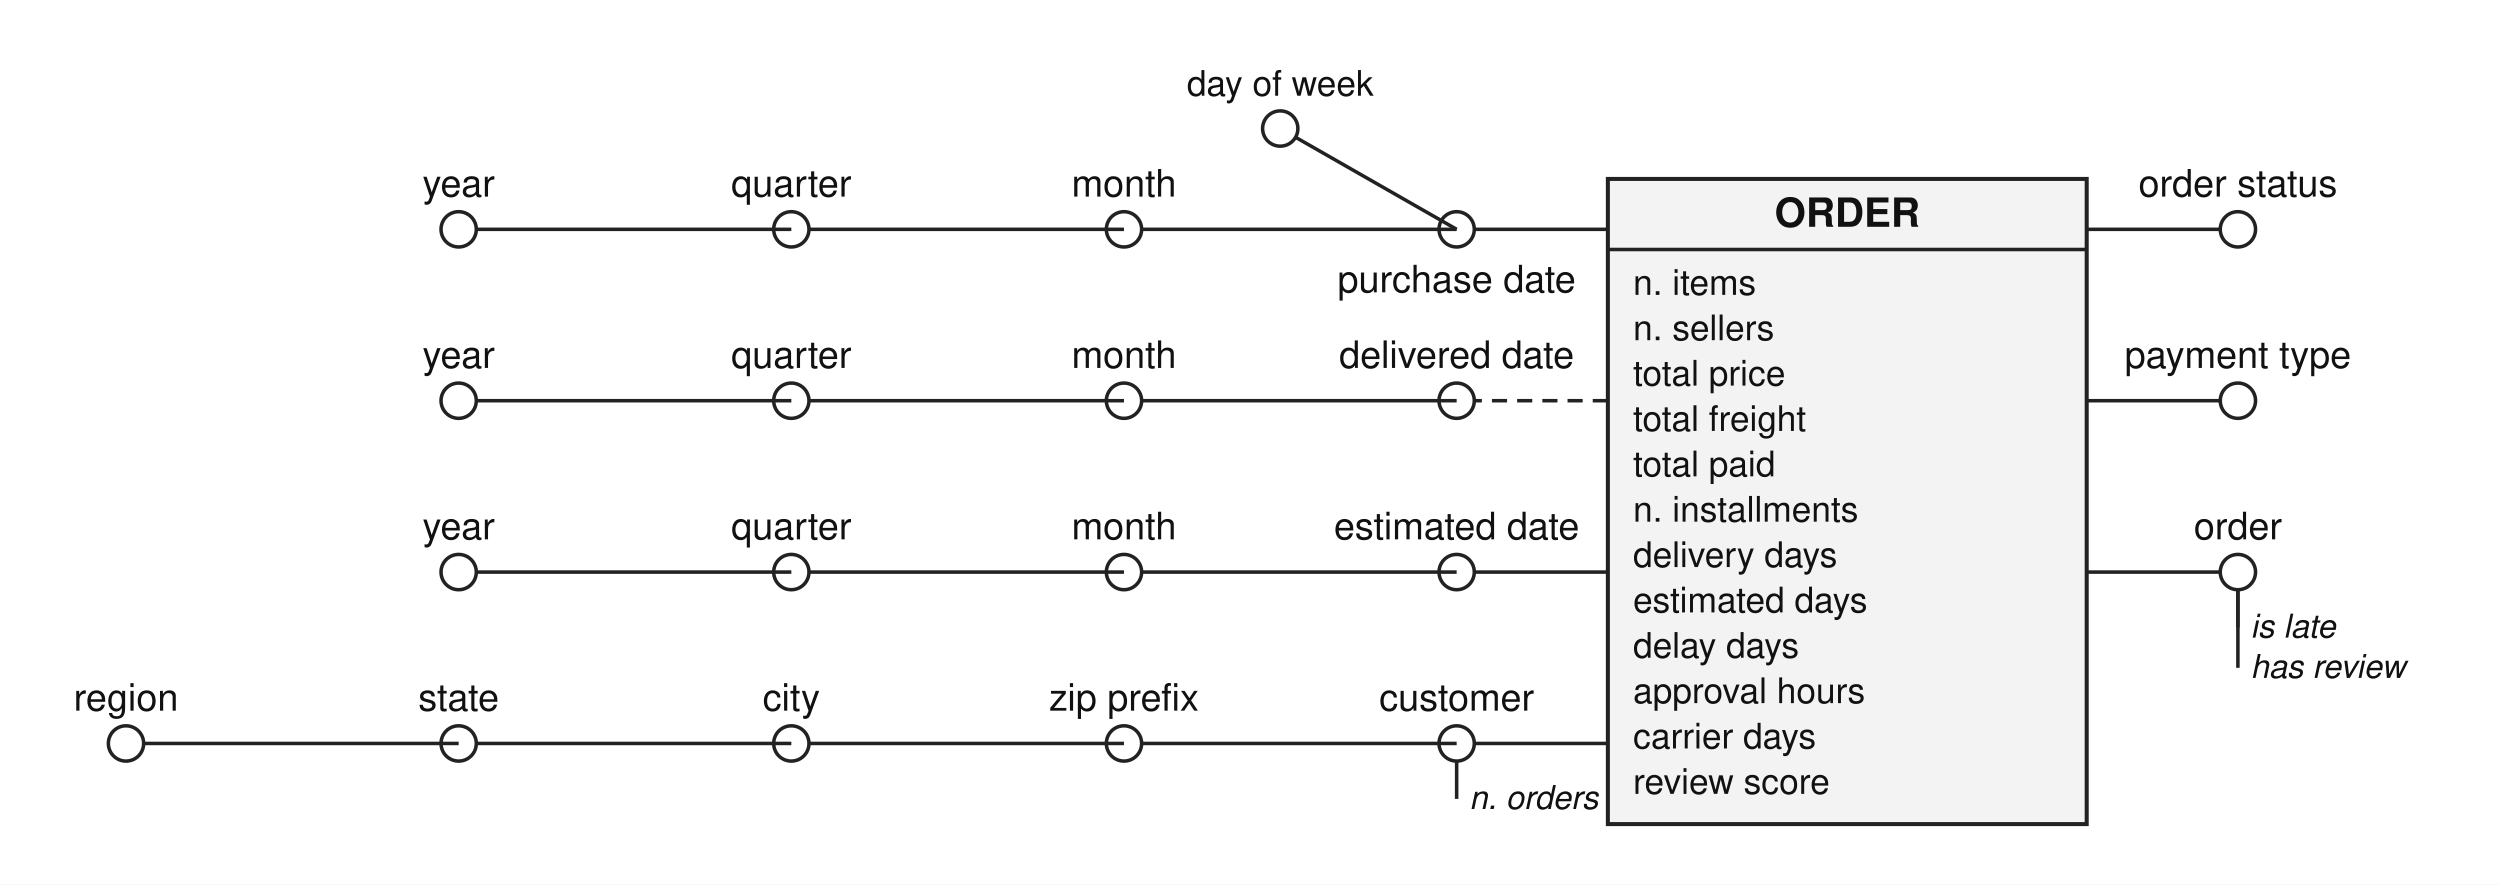
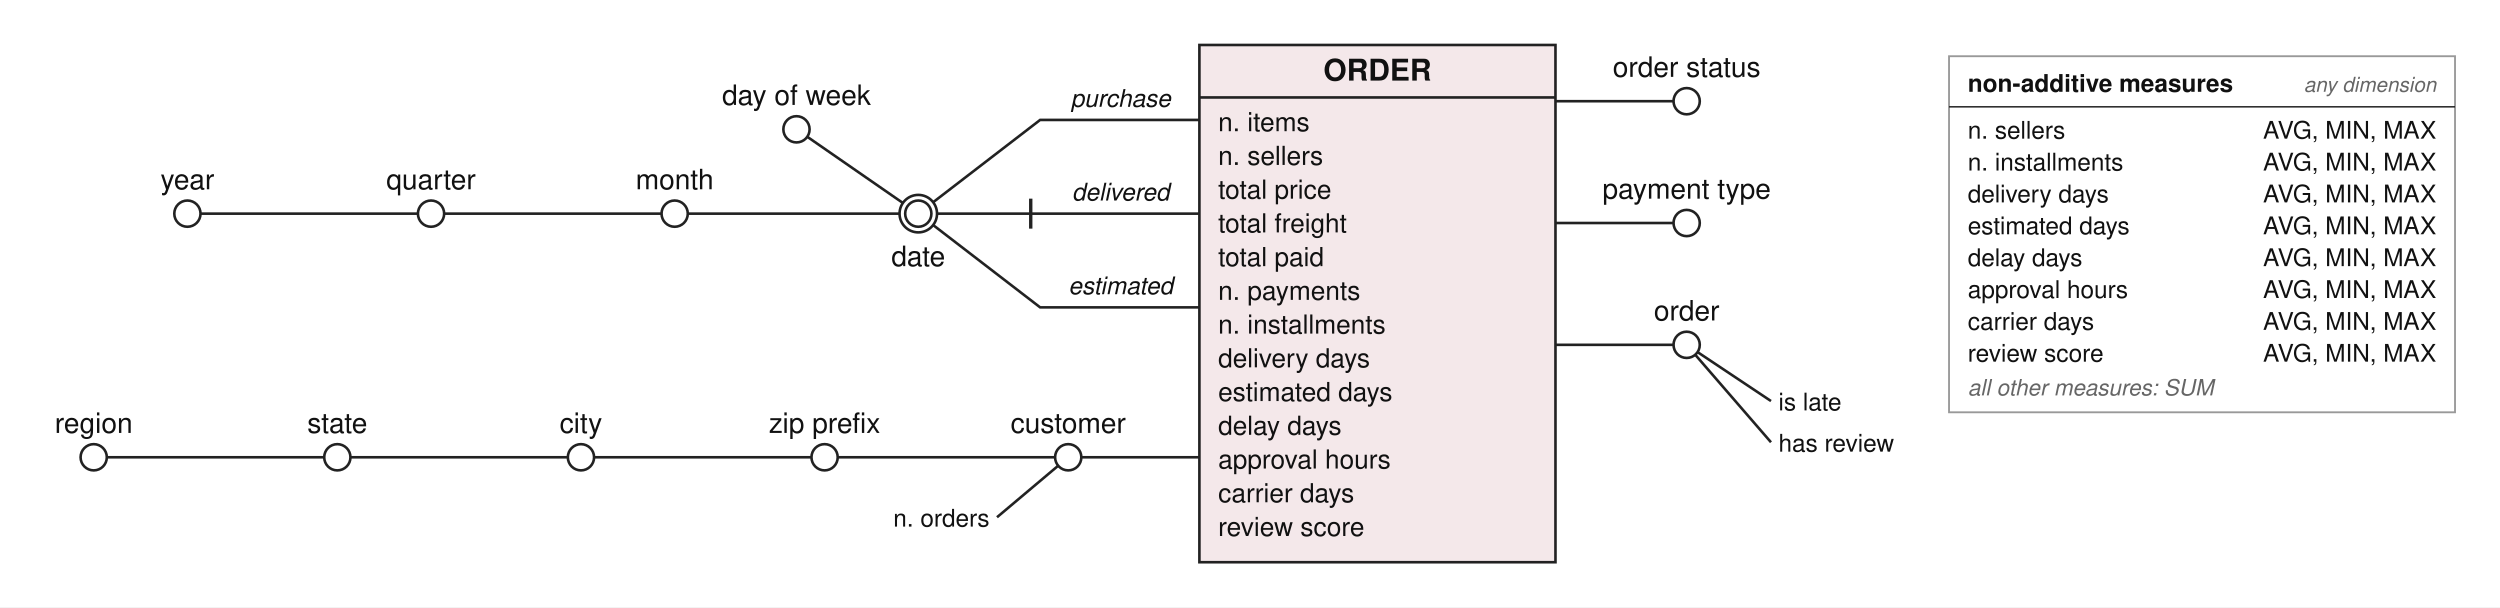
- <svg xmlns="http://www.w3.org/2000/svg" viewBox="-638 -71 992 351" width="992" height="351">
-   <rect x="-638" y="-71" width="992" height="351" fill="#fff" />
-   <rect x="0" y="0" width="190" height="256" fill="#f3f3f3" stroke="#222" stroke-width="1.6" />
-   <line x1="0" y1="28" x2="190" y2="28" stroke="#222" stroke-width="1.4" />
-   <text x="95" y="19" font-family="Helvetica, Arial, sans-serif" font-size="16" font-weight="bold" text-anchor="middle" fill="#111">ORDER</text>
-   <text x="10" y="46" font-family="Helvetica, Arial, sans-serif" font-size="14" font-weight="normal" text-anchor="start" fill="#111">n. items</text>
-   <text x="10" y="64" font-family="Helvetica, Arial, sans-serif" font-size="14" font-weight="normal" text-anchor="start" fill="#111">n. sellers</text>
-   <text x="10" y="82" font-family="Helvetica, Arial, sans-serif" font-size="14" font-weight="normal" text-anchor="start" fill="#111">total price</text>
-   <text x="10" y="100" font-family="Helvetica, Arial, sans-serif" font-size="14" font-weight="normal" text-anchor="start" fill="#111">total freight</text>
-   <text x="10" y="118" font-family="Helvetica, Arial, sans-serif" font-size="14" font-weight="normal" text-anchor="start" fill="#111">total paid</text>
-   <text x="10" y="136" font-family="Helvetica, Arial, sans-serif" font-size="14" font-weight="normal" text-anchor="start" fill="#111">n. installments</text>
-   <text x="10" y="154" font-family="Helvetica, Arial, sans-serif" font-size="14" font-weight="normal" text-anchor="start" fill="#111">delivery days</text>
-   <text x="10" y="172" font-family="Helvetica, Arial, sans-serif" font-size="14" font-weight="normal" text-anchor="start" fill="#111">estimated days</text>
-   <text x="10" y="190" font-family="Helvetica, Arial, sans-serif" font-size="14" font-weight="normal" text-anchor="start" fill="#111">delay days</text>
-   <text x="10" y="208" font-family="Helvetica, Arial, sans-serif" font-size="14" font-weight="normal" text-anchor="start" fill="#111">approval hours</text>
-   <text x="10" y="226" font-family="Helvetica, Arial, sans-serif" font-size="14" font-weight="normal" text-anchor="start" fill="#111">carrier days</text>
-   <text x="10" y="244" font-family="Helvetica, Arial, sans-serif" font-size="14" font-weight="normal" text-anchor="start" fill="#111">review score</text>
-   <line x1="0" y1="20" x2="-60" y2="20" stroke="#222" stroke-width="1.4" />
-   <circle cx="-60" cy="20" r="7" fill="#fff" stroke="#222" stroke-width="1.4" />
-   <text x="-60" y="45" font-family="Helvetica, Arial, sans-serif" font-size="15" font-weight="normal" text-anchor="middle" fill="#111">purchase date</text>
-   <line x1="-60" y1="20" x2="-130" y2="-20" stroke="#222" stroke-width="1.4" />
-   <circle cx="-130" cy="-20" r="7" fill="#fff" stroke="#222" stroke-width="1.4" />
-   <text x="-130" y="-33" font-family="Helvetica, Arial, sans-serif" font-size="14" font-weight="normal" text-anchor="middle" fill="#111">day of week</text>
-   <line x1="-60" y1="20" x2="-192" y2="20" stroke="#222" stroke-width="1.4" />
-   <circle cx="-192" cy="20" r="7" fill="#fff" stroke="#222" stroke-width="1.4" />
-   <text x="-192" y="7" font-family="Helvetica, Arial, sans-serif" font-size="15" font-weight="normal" text-anchor="middle" fill="#111">month</text>
-   <line x1="-192" y1="20" x2="-324" y2="20" stroke="#222" stroke-width="1.4" />
-   <circle cx="-324" cy="20" r="7" fill="#fff" stroke="#222" stroke-width="1.4" />
-   <text x="-324" y="7" font-family="Helvetica, Arial, sans-serif" font-size="15" font-weight="normal" text-anchor="middle" fill="#111">quarter</text>
-   <line x1="-324" y1="20" x2="-456" y2="20" stroke="#222" stroke-width="1.4" />
-   <circle cx="-456" cy="20" r="7" fill="#fff" stroke="#222" stroke-width="1.4" />
-   <text x="-456" y="7" font-family="Helvetica, Arial, sans-serif" font-size="15" font-weight="normal" text-anchor="middle" fill="#111">year</text>
-   <line x1="0" y1="88" x2="-60" y2="88" stroke="#222" stroke-width="1.4" stroke-dasharray="6 4" />
-   <circle cx="-60" cy="88" r="7" fill="#fff" stroke="#222" stroke-width="1.4" />
-   <text x="-60" y="75" font-family="Helvetica, Arial, sans-serif" font-size="15" font-weight="normal" text-anchor="middle" fill="#111">delivered date</text>
-   <line x1="-60" y1="88" x2="-192" y2="88" stroke="#222" stroke-width="1.4" />
-   <circle cx="-192" cy="88" r="7" fill="#fff" stroke="#222" stroke-width="1.4" />
-   <text x="-192" y="75" font-family="Helvetica, Arial, sans-serif" font-size="15" font-weight="normal" text-anchor="middle" fill="#111">month</text>
-   <line x1="-192" y1="88" x2="-324" y2="88" stroke="#222" stroke-width="1.4" />
-   <circle cx="-324" cy="88" r="7" fill="#fff" stroke="#222" stroke-width="1.4" />
-   <text x="-324" y="75" font-family="Helvetica, Arial, sans-serif" font-size="15" font-weight="normal" text-anchor="middle" fill="#111">quarter</text>
-   <line x1="-324" y1="88" x2="-456" y2="88" stroke="#222" stroke-width="1.4" />
-   <circle cx="-456" cy="88" r="7" fill="#fff" stroke="#222" stroke-width="1.4" />
-   <text x="-456" y="75" font-family="Helvetica, Arial, sans-serif" font-size="15" font-weight="normal" text-anchor="middle" fill="#111">year</text>
-   <line x1="0" y1="156" x2="-60" y2="156" stroke="#222" stroke-width="1.4" />
-   <circle cx="-60" cy="156" r="7" fill="#fff" stroke="#222" stroke-width="1.4" />
-   <text x="-60" y="143" font-family="Helvetica, Arial, sans-serif" font-size="15" font-weight="normal" text-anchor="middle" fill="#111">estimated date</text>
-   <line x1="-60" y1="156" x2="-192" y2="156" stroke="#222" stroke-width="1.4" />
-   <circle cx="-192" cy="156" r="7" fill="#fff" stroke="#222" stroke-width="1.4" />
-   <text x="-192" y="143" font-family="Helvetica, Arial, sans-serif" font-size="15" font-weight="normal" text-anchor="middle" fill="#111">month</text>
-   <line x1="-192" y1="156" x2="-324" y2="156" stroke="#222" stroke-width="1.4" />
-   <circle cx="-324" cy="156" r="7" fill="#fff" stroke="#222" stroke-width="1.4" />
-   <text x="-324" y="143" font-family="Helvetica, Arial, sans-serif" font-size="15" font-weight="normal" text-anchor="middle" fill="#111">quarter</text>
-   <line x1="-324" y1="156" x2="-456" y2="156" stroke="#222" stroke-width="1.4" />
-   <circle cx="-456" cy="156" r="7" fill="#fff" stroke="#222" stroke-width="1.4" />
-   <text x="-456" y="143" font-family="Helvetica, Arial, sans-serif" font-size="15" font-weight="normal" text-anchor="middle" fill="#111">year</text>
-   <line x1="0" y1="224" x2="-60" y2="224" stroke="#222" stroke-width="1.4" />
-   <circle cx="-60" cy="224" r="7" fill="#fff" stroke="#222" stroke-width="1.4" />
-   <text x="-60" y="211" font-family="Helvetica, Arial, sans-serif" font-size="15" font-weight="normal" text-anchor="middle" fill="#111">customer</text>
-   <line x1="-60" y1="231" x2="-60" y2="246" stroke="#222" stroke-width="1.4" />
-   <text x="-55" y="250" font-family="Helvetica, Arial, sans-serif" font-size="13" font-weight="normal" text-anchor="start" font-style="italic" fill="#111">n. orders</text>
-   <line x1="-60" y1="224" x2="-192" y2="224" stroke="#222" stroke-width="1.4" />
-   <circle cx="-192" cy="224" r="7" fill="#fff" stroke="#222" stroke-width="1.4" />
-   <text x="-192" y="211" font-family="Helvetica, Arial, sans-serif" font-size="15" font-weight="normal" text-anchor="middle" fill="#111">zip prefix</text>
-   <line x1="-192" y1="224" x2="-324" y2="224" stroke="#222" stroke-width="1.4" />
-   <circle cx="-324" cy="224" r="7" fill="#fff" stroke="#222" stroke-width="1.4" />
-   <text x="-324" y="211" font-family="Helvetica, Arial, sans-serif" font-size="15" font-weight="normal" text-anchor="middle" fill="#111">city</text>
-   <line x1="-324" y1="224" x2="-456" y2="224" stroke="#222" stroke-width="1.4" />
-   <circle cx="-456" cy="224" r="7" fill="#fff" stroke="#222" stroke-width="1.4" />
-   <text x="-456" y="211" font-family="Helvetica, Arial, sans-serif" font-size="15" font-weight="normal" text-anchor="middle" fill="#111">state</text>
-   <line x1="-456" y1="224" x2="-588" y2="224" stroke="#222" stroke-width="1.4" />
-   <circle cx="-588" cy="224" r="7" fill="#fff" stroke="#222" stroke-width="1.4" />
-   <text x="-588" y="211" font-family="Helvetica, Arial, sans-serif" font-size="15" font-weight="normal" text-anchor="middle" fill="#111">region</text>
-   <line x1="190" y1="20" x2="250" y2="20" stroke="#222" stroke-width="1.4" />
-   <circle cx="250" cy="20" r="7" fill="#fff" stroke="#222" stroke-width="1.4" />
-   <text x="250" y="7" font-family="Helvetica, Arial, sans-serif" font-size="15" font-weight="normal" text-anchor="middle" fill="#111">order status</text>
-   <line x1="190" y1="88" x2="250" y2="88" stroke="#222" stroke-width="1.4" />
-   <circle cx="250" cy="88" r="7" fill="#fff" stroke="#222" stroke-width="1.4" />
-   <text x="250" y="75" font-family="Helvetica, Arial, sans-serif" font-size="15" font-weight="normal" text-anchor="middle" fill="#111">payment type</text>
-   <line x1="190" y1="156" x2="250" y2="156" stroke="#222" stroke-width="1.4" />
-   <circle cx="250" cy="156" r="7" fill="#fff" stroke="#222" stroke-width="1.4" />
-   <text x="250" y="143" font-family="Helvetica, Arial, sans-serif" font-size="15" font-weight="normal" text-anchor="middle" fill="#111">order</text>
-   <line x1="250" y1="163" x2="250" y2="178" stroke="#222" stroke-width="1.4" />
-   <text x="255" y="182" font-family="Helvetica, Arial, sans-serif" font-size="13" font-weight="normal" text-anchor="start" font-style="italic" fill="#111">is late</text>
-   <line x1="250" y1="163" x2="250" y2="194" stroke="#222" stroke-width="1.4" />
-   <text x="255" y="198" font-family="Helvetica, Arial, sans-serif" font-size="13" font-weight="normal" text-anchor="start" font-style="italic" fill="#111">has review</text>
+ <svg xmlns="http://www.w3.org/2000/svg" viewBox="-640 -24 1334 324" width="1334" height="324">
+   <rect x="-640" y="-24" width="1334" height="324" fill="#fff" />
+   <rect x="0.0" y="0.0" width="190.0" height="276.0" fill="#f4e8ea" stroke="#222" stroke-width="1.4" />
+   <line x1="0.0" y1="28.0" x2="190.0" y2="28.0" stroke="#222" stroke-width="1.4" />
+   <text x="95.0" y="19.0" font-family="Helvetica, Arial, sans-serif" font-size="16" font-weight="bold" text-anchor="middle" fill="#111">ORDER</text>
+   <text x="10.0" y="46.0" font-family="Helvetica, Arial, sans-serif" font-size="14" font-weight="normal" text-anchor="start" fill="#111">n. items</text>
+   <text x="10.0" y="64.0" font-family="Helvetica, Arial, sans-serif" font-size="14" font-weight="normal" text-anchor="start" fill="#111">n. sellers</text>
+   <text x="10.0" y="82.0" font-family="Helvetica, Arial, sans-serif" font-size="14" font-weight="normal" text-anchor="start" fill="#111">total price</text>
+   <text x="10.0" y="100.0" font-family="Helvetica, Arial, sans-serif" font-size="14" font-weight="normal" text-anchor="start" fill="#111">total freight</text>
+   <text x="10.0" y="118.0" font-family="Helvetica, Arial, sans-serif" font-size="14" font-weight="normal" text-anchor="start" fill="#111">total paid</text>
+   <text x="10.0" y="136.0" font-family="Helvetica, Arial, sans-serif" font-size="14" font-weight="normal" text-anchor="start" fill="#111">n. payments</text>
+   <text x="10.0" y="154.0" font-family="Helvetica, Arial, sans-serif" font-size="14" font-weight="normal" text-anchor="start" fill="#111">n. installments</text>
+   <text x="10.0" y="172.0" font-family="Helvetica, Arial, sans-serif" font-size="14" font-weight="normal" text-anchor="start" fill="#111">delivery days</text>
+   <text x="10.0" y="190.0" font-family="Helvetica, Arial, sans-serif" font-size="14" font-weight="normal" text-anchor="start" fill="#111">estimated days</text>
+   <text x="10.0" y="208.0" font-family="Helvetica, Arial, sans-serif" font-size="14" font-weight="normal" text-anchor="start" fill="#111">delay days</text>
+   <text x="10.0" y="226.0" font-family="Helvetica, Arial, sans-serif" font-size="14" font-weight="normal" text-anchor="start" fill="#111">approval hours</text>
+   <text x="10.0" y="244.0" font-family="Helvetica, Arial, sans-serif" font-size="14" font-weight="normal" text-anchor="start" fill="#111">carrier days</text>
+   <text x="10.0" y="262.0" font-family="Helvetica, Arial, sans-serif" font-size="14" font-weight="normal" text-anchor="start" fill="#111">review score</text>
+   <polyline points="0.0,40.0 -85.0,40.0 -150.0,90.0" fill="none" stroke="#222" stroke-width="1.4" />
+   <text x="-42.0" y="33.0" font-family="Helvetica, Arial, sans-serif" font-size="13" font-weight="normal" text-anchor="middle" font-style="italic" fill="#111">purchase</text>
+   <polyline points="0.0,90.0 -150.0,90.0" fill="none" stroke="#222" stroke-width="1.4" />
+   <line x1="-90.0" y1="82.0" x2="-90.0" y2="98.0" stroke="#222" stroke-width="1.8" />
+   <text x="-42.0" y="83.0" font-family="Helvetica, Arial, sans-serif" font-size="13" font-weight="normal" text-anchor="middle" font-style="italic" fill="#111">delivered</text>
+   <polyline points="0.0,140.0 -85.0,140.0 -150.0,90.0" fill="none" stroke="#222" stroke-width="1.4" />
+   <text x="-42.0" y="133.0" font-family="Helvetica, Arial, sans-serif" font-size="13" font-weight="normal" text-anchor="middle" font-style="italic" fill="#111">estimated</text>
+   <polyline points="-150.0,90.0 -280.0,90.0" fill="none" stroke="#222" stroke-width="1.4" />
+   <polyline points="-280.0,90.0 -410.0,90.0" fill="none" stroke="#222" stroke-width="1.4" />
+   <polyline points="-410.0,90.0 -540.0,90.0" fill="none" stroke="#222" stroke-width="1.4" />
+   <polyline points="-150.0,90.0 -215.0,45.0" fill="none" stroke="#222" stroke-width="1.4" />
+   <polyline points="0.0,220.0 -70.0,220.0" fill="none" stroke="#222" stroke-width="1.4" />
+   <polyline points="-70.0,220.0 -200.0,220.0" fill="none" stroke="#222" stroke-width="1.4" />
+   <polyline points="-200.0,220.0 -330.0,220.0" fill="none" stroke="#222" stroke-width="1.4" />
+   <polyline points="-330.0,220.0 -460.0,220.0" fill="none" stroke="#222" stroke-width="1.4" />
+   <polyline points="-460.0,220.0 -590.0,220.0" fill="none" stroke="#222" stroke-width="1.4" />
+   <polyline points="190.0,30.0 260.0,30.0" fill="none" stroke="#222" stroke-width="1.4" />
+   <polyline points="190.0,95.0 260.0,95.0" fill="none" stroke="#222" stroke-width="1.4" />
+   <polyline points="190.0,160.0 260.0,160.0" fill="none" stroke="#222" stroke-width="1.4" />
+   <line x1="-70.0" y1="220.0" x2="-108.0" y2="252.0" stroke="#222" stroke-width="1.4" />
+   <text x="-112.0" y="257.0" font-family="Helvetica, Arial, sans-serif" font-size="13" font-weight="normal" text-anchor="end" fill="#111">n. orders</text>
+   <line x1="260.0" y1="160.0" x2="305.0" y2="190.0" stroke="#222" stroke-width="1.4" />
+   <text x="309.0" y="195.0" font-family="Helvetica, Arial, sans-serif" font-size="13" font-weight="normal" text-anchor="start" fill="#111">is late</text>
+   <line x1="260.0" y1="160.0" x2="305.0" y2="212.0" stroke="#222" stroke-width="1.4" />
+   <text x="309.0" y="217.0" font-family="Helvetica, Arial, sans-serif" font-size="13" font-weight="normal" text-anchor="start" fill="#111">has review</text>
+   <circle cx="-150.0" cy="90.0" r="10" fill="#fff" stroke="#222" stroke-width="1.4" />
+   <circle cx="-150.0" cy="90.0" r="7" fill="#fff" stroke="#222" stroke-width="1.4" />
+   <text x="-150.0" y="118.0" font-family="Helvetica, Arial, sans-serif" font-size="15" font-weight="normal" text-anchor="middle" fill="#111">date</text>
+   <circle cx="-280.0" cy="90.0" r="7" fill="#fff" stroke="#222" stroke-width="1.4" />
+   <text x="-280.0" y="77.0" font-family="Helvetica, Arial, sans-serif" font-size="15" font-weight="normal" text-anchor="middle" fill="#111">month</text>
+   <circle cx="-410.0" cy="90.0" r="7" fill="#fff" stroke="#222" stroke-width="1.4" />
+   <text x="-410.0" y="77.0" font-family="Helvetica, Arial, sans-serif" font-size="15" font-weight="normal" text-anchor="middle" fill="#111">quarter</text>
+   <circle cx="-540.0" cy="90.0" r="7" fill="#fff" stroke="#222" stroke-width="1.4" />
+   <text x="-540.0" y="77.0" font-family="Helvetica, Arial, sans-serif" font-size="15" font-weight="normal" text-anchor="middle" fill="#111">year</text>
+   <circle cx="-215.0" cy="45.0" r="7" fill="#fff" stroke="#222" stroke-width="1.4" />
+   <text x="-215.0" y="32.0" font-family="Helvetica, Arial, sans-serif" font-size="15" font-weight="normal" text-anchor="middle" fill="#111">day of week</text>
+   <circle cx="-70.0" cy="220.0" r="7" fill="#fff" stroke="#222" stroke-width="1.4" />
+   <text x="-70.0" y="207.0" font-family="Helvetica, Arial, sans-serif" font-size="15" font-weight="normal" text-anchor="middle" fill="#111">customer</text>
+   <circle cx="-200.0" cy="220.0" r="7" fill="#fff" stroke="#222" stroke-width="1.4" />
+   <text x="-200.0" y="207.0" font-family="Helvetica, Arial, sans-serif" font-size="15" font-weight="normal" text-anchor="middle" fill="#111">zip prefix</text>
+   <circle cx="-330.0" cy="220.0" r="7" fill="#fff" stroke="#222" stroke-width="1.4" />
+   <text x="-330.0" y="207.0" font-family="Helvetica, Arial, sans-serif" font-size="15" font-weight="normal" text-anchor="middle" fill="#111">city</text>
+   <circle cx="-460.0" cy="220.0" r="7" fill="#fff" stroke="#222" stroke-width="1.4" />
+   <text x="-460.0" y="207.0" font-family="Helvetica, Arial, sans-serif" font-size="15" font-weight="normal" text-anchor="middle" fill="#111">state</text>
+   <circle cx="-590.0" cy="220.0" r="7" fill="#fff" stroke="#222" stroke-width="1.4" />
+   <text x="-590.0" y="207.0" font-family="Helvetica, Arial, sans-serif" font-size="15" font-weight="normal" text-anchor="middle" fill="#111">region</text>
+   <circle cx="260.0" cy="30.0" r="7" fill="#fff" stroke="#222" stroke-width="1.4" />
+   <text x="260.0" y="17.0" font-family="Helvetica, Arial, sans-serif" font-size="15" font-weight="normal" text-anchor="middle" fill="#111">order status</text>
+   <circle cx="260.0" cy="95.0" r="7" fill="#fff" stroke="#222" stroke-width="1.4" />
+   <text x="260.0" y="82.0" font-family="Helvetica, Arial, sans-serif" font-size="15" font-weight="normal" text-anchor="middle" fill="#111">payment type</text>
+   <circle cx="260.0" cy="160.0" r="7" fill="#fff" stroke="#222" stroke-width="1.4" />
+   <text x="260.0" y="147.0" font-family="Helvetica, Arial, sans-serif" font-size="15" font-weight="normal" text-anchor="middle" fill="#111">order</text>
+   <rect x="400.0" y="6.0" width="270.0" height="190.0" fill="#fff" stroke="#999" stroke-width="1" />
+   <text x="410.0" y="25.0" font-family="Helvetica, Arial, sans-serif" font-size="13" font-weight="bold" text-anchor="start" fill="#111">non-additive measures</text>
+   <text x="660.0" y="25.0" font-family="Helvetica, Arial, sans-serif" font-size="11" font-weight="normal" text-anchor="end" font-style="italic" fill="#666">any dimension</text>
+   <line x1="400.0" y1="33.0" x2="670.0" y2="33.0" stroke="#222" stroke-width="0.8" />
+   <text x="410.0" y="50.0" font-family="Helvetica, Arial, sans-serif" font-size="13" font-weight="normal" text-anchor="start" fill="#111">n. sellers</text>
+   <text x="660.0" y="50.0" font-family="Helvetica, Arial, sans-serif" font-size="13" font-weight="normal" text-anchor="end" fill="#111">AVG, MIN, MAX</text>
+   <text x="410.0" y="67.0" font-family="Helvetica, Arial, sans-serif" font-size="13" font-weight="normal" text-anchor="start" fill="#111">n. installments</text>
+   <text x="660.0" y="67.0" font-family="Helvetica, Arial, sans-serif" font-size="13" font-weight="normal" text-anchor="end" fill="#111">AVG, MIN, MAX</text>
+   <text x="410.0" y="84.0" font-family="Helvetica, Arial, sans-serif" font-size="13" font-weight="normal" text-anchor="start" fill="#111">delivery days</text>
+   <text x="660.0" y="84.0" font-family="Helvetica, Arial, sans-serif" font-size="13" font-weight="normal" text-anchor="end" fill="#111">AVG, MIN, MAX</text>
+   <text x="410.0" y="101.0" font-family="Helvetica, Arial, sans-serif" font-size="13" font-weight="normal" text-anchor="start" fill="#111">estimated days</text>
+   <text x="660.0" y="101.0" font-family="Helvetica, Arial, sans-serif" font-size="13" font-weight="normal" text-anchor="end" fill="#111">AVG, MIN, MAX</text>
+   <text x="410.0" y="118.0" font-family="Helvetica, Arial, sans-serif" font-size="13" font-weight="normal" text-anchor="start" fill="#111">delay days</text>
+   <text x="660.0" y="118.0" font-family="Helvetica, Arial, sans-serif" font-size="13" font-weight="normal" text-anchor="end" fill="#111">AVG, MIN, MAX</text>
+   <text x="410.0" y="135.0" font-family="Helvetica, Arial, sans-serif" font-size="13" font-weight="normal" text-anchor="start" fill="#111">approval hours</text>
+   <text x="660.0" y="135.0" font-family="Helvetica, Arial, sans-serif" font-size="13" font-weight="normal" text-anchor="end" fill="#111">AVG, MIN, MAX</text>
+   <text x="410.0" y="152.0" font-family="Helvetica, Arial, sans-serif" font-size="13" font-weight="normal" text-anchor="start" fill="#111">carrier days</text>
+   <text x="660.0" y="152.0" font-family="Helvetica, Arial, sans-serif" font-size="13" font-weight="normal" text-anchor="end" fill="#111">AVG, MIN, MAX</text>
+   <text x="410.0" y="169.0" font-family="Helvetica, Arial, sans-serif" font-size="13" font-weight="normal" text-anchor="start" fill="#111">review score</text>
+   <text x="660.0" y="169.0" font-family="Helvetica, Arial, sans-serif" font-size="13" font-weight="normal" text-anchor="end" fill="#111">AVG, MIN, MAX</text>
+   <text x="410.0" y="187.0" font-family="Helvetica, Arial, sans-serif" font-size="12" font-weight="normal" text-anchor="start" font-style="italic" fill="#666">all other measures: SUM</text>
</svg>
